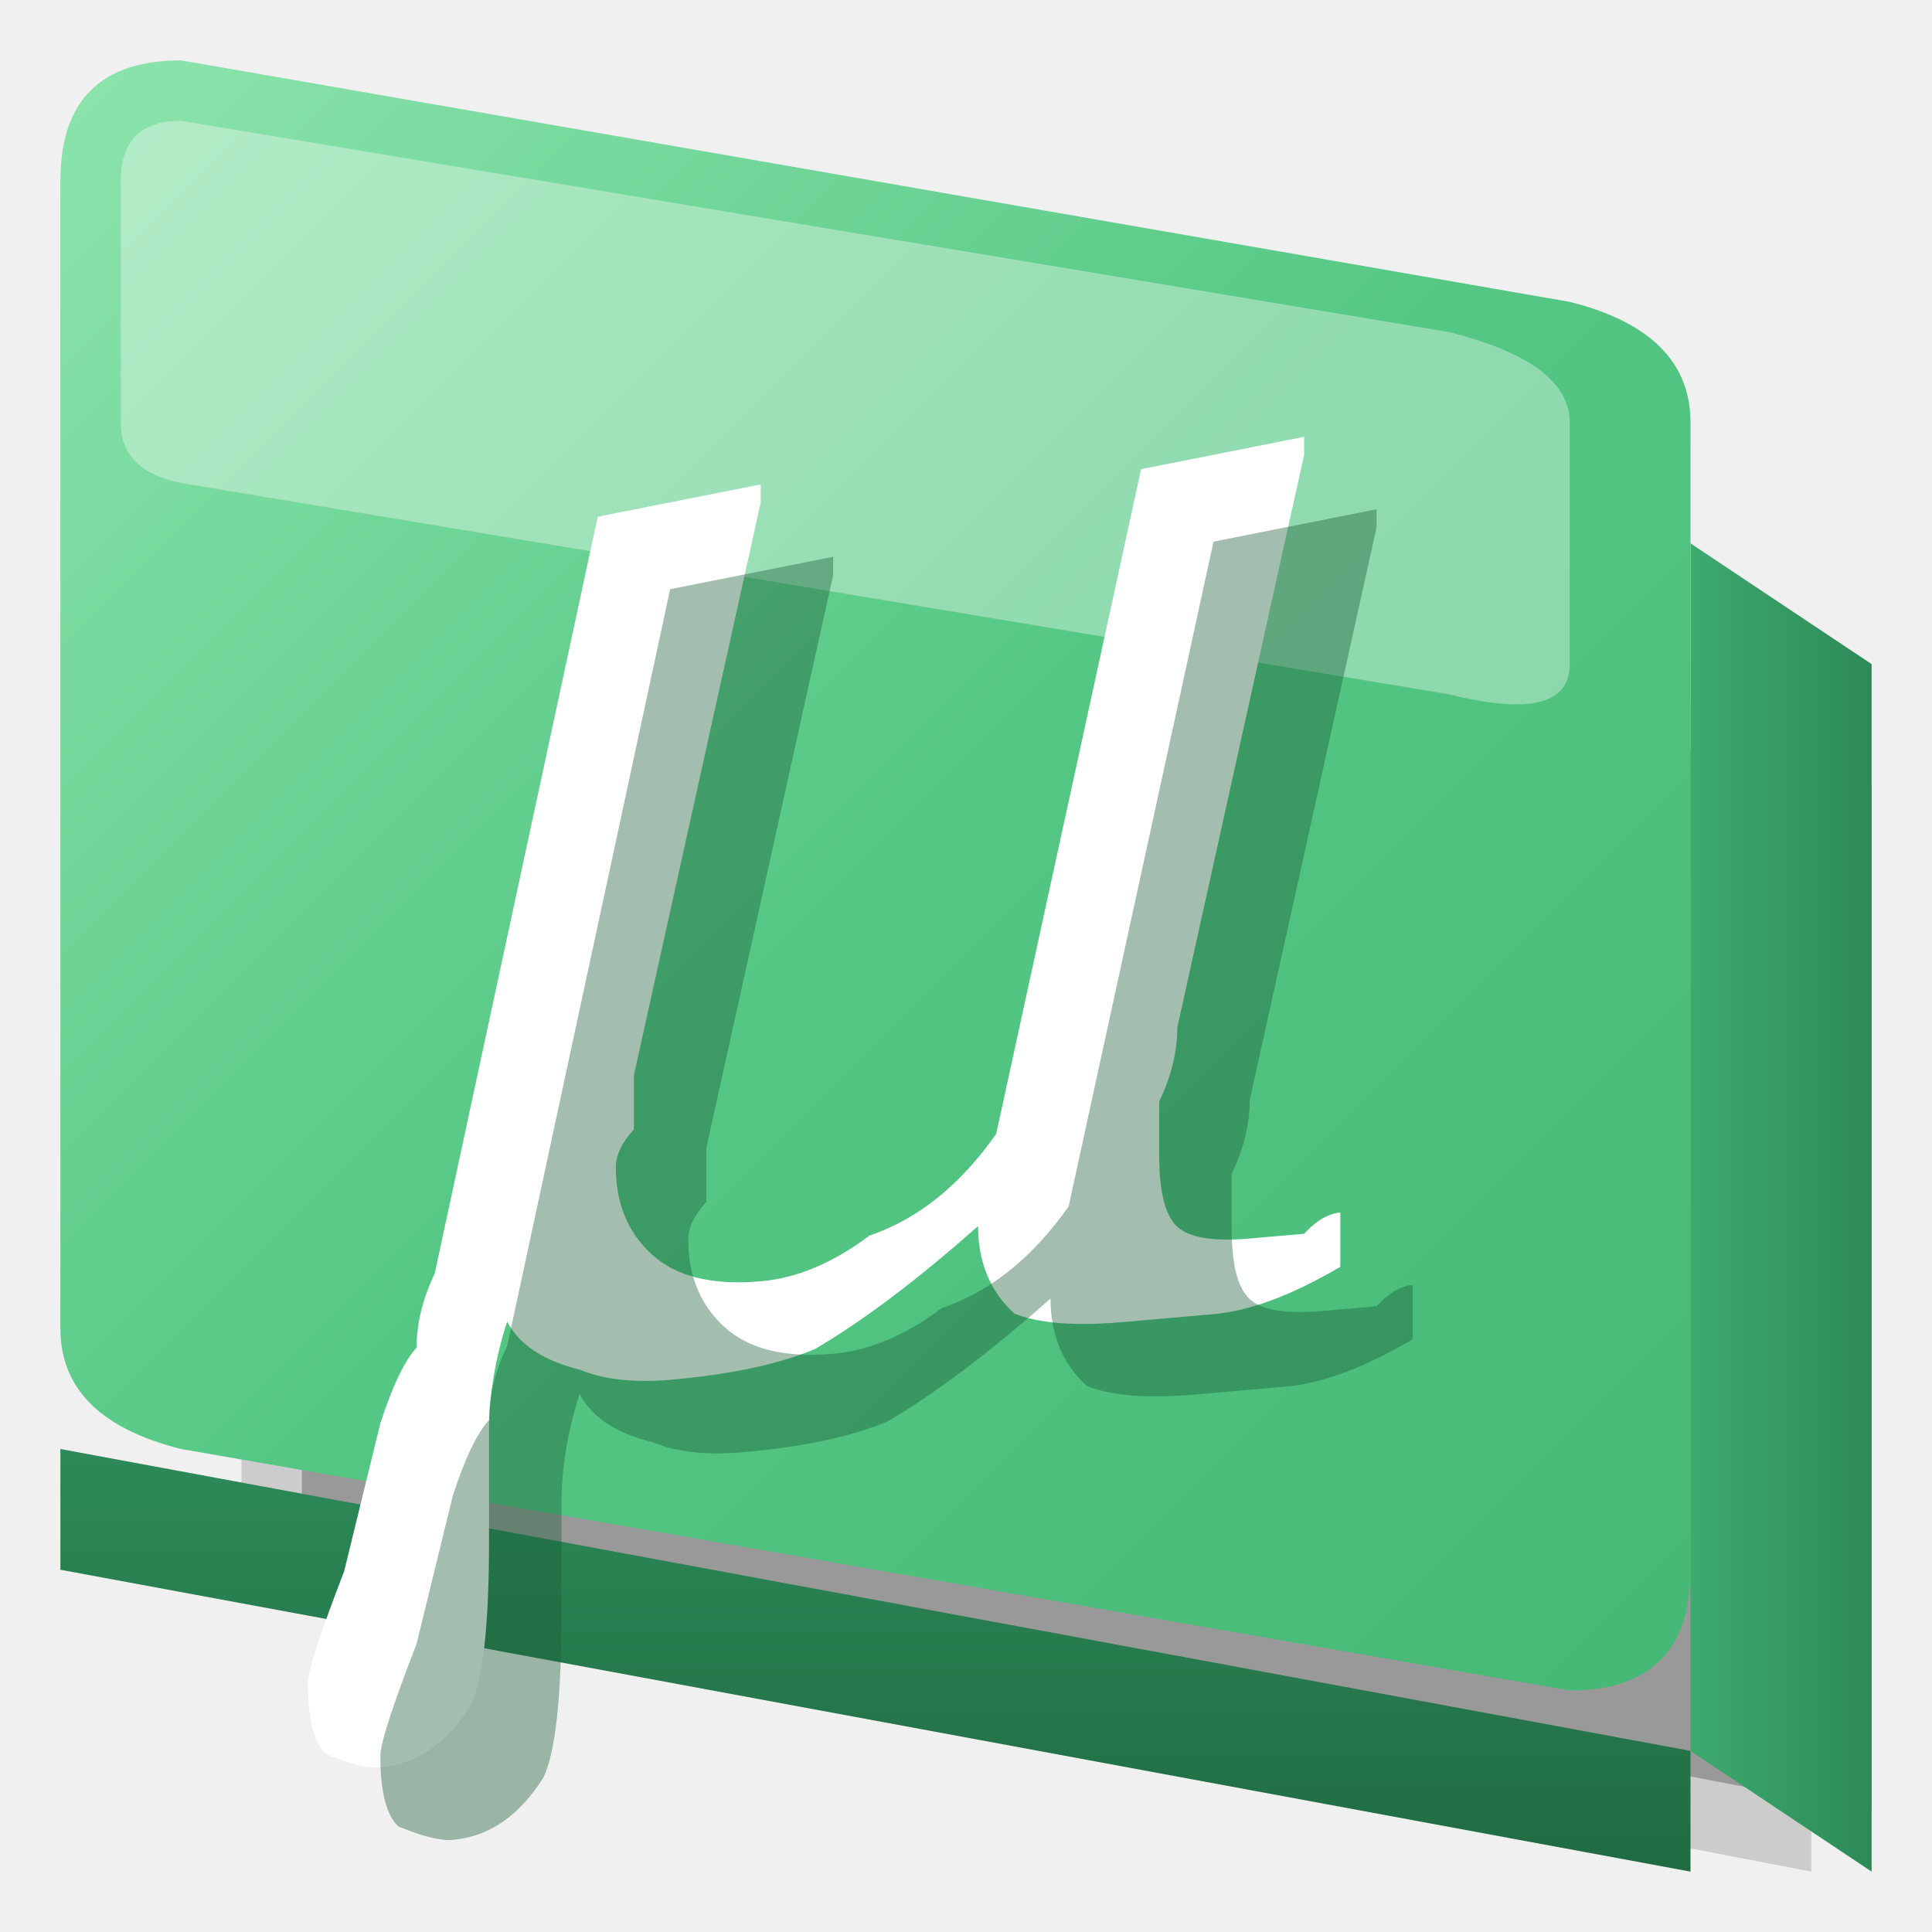
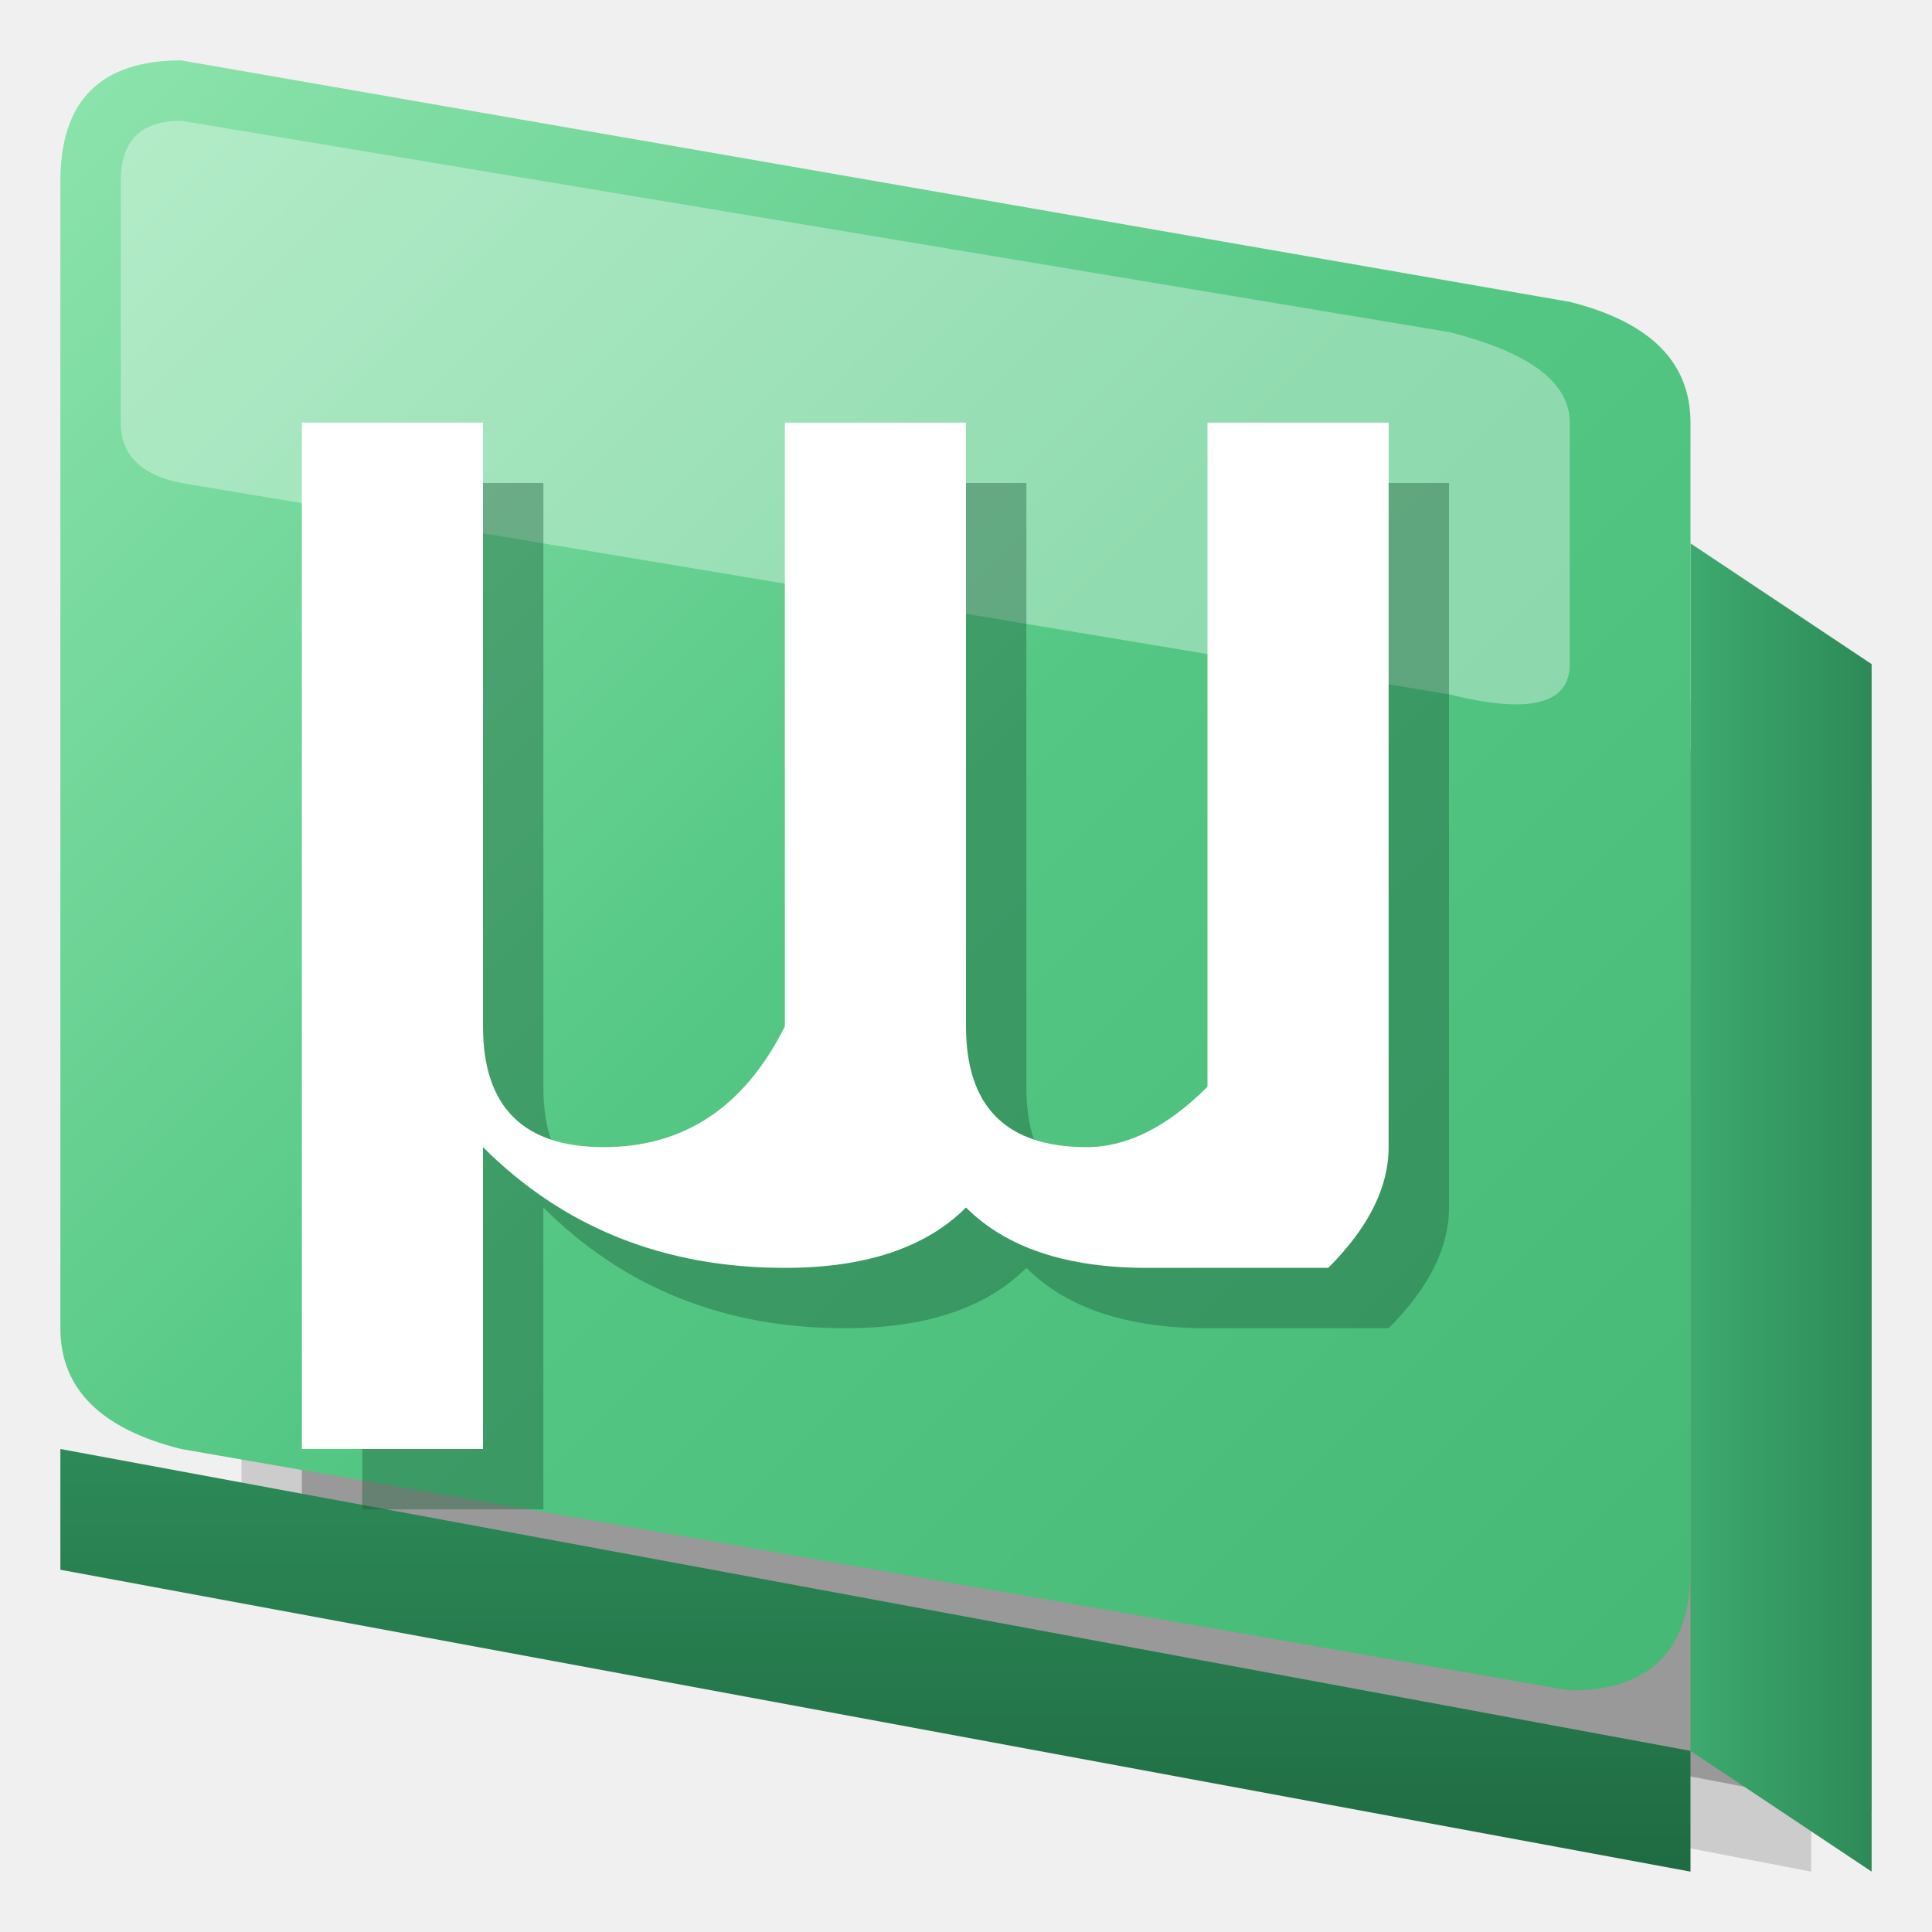
<svg xmlns="http://www.w3.org/2000/svg" viewBox="0 0 32 32" width="32" height="32">
  <defs>
    <linearGradient id="topFace" x1="0%" y1="0%" x2="100%" y2="100%">
      <stop offset="0%" style="stop-color:#8DE4AD" />
      <stop offset="50%" style="stop-color:#54C784" />
      <stop offset="100%" style="stop-color:#45B876" />
    </linearGradient>
    <linearGradient id="rightEdge" x1="0%" y1="0%" x2="100%" y2="0%">
      <stop offset="0%" style="stop-color:#3DAA6E" />
      <stop offset="100%" style="stop-color:#2D8A58" />
    </linearGradient>
    <linearGradient id="bottomEdge" x1="0%" y1="0%" x2="0%" y2="100%">
      <stop offset="0%" style="stop-color:#2D8A58" />
      <stop offset="100%" style="stop-color:#1F6B42" />
    </linearGradient>
  </defs>
  <path d="M 5 8 L 31 13 L 31 30 L 5 25 Z" fill="#000000" opacity="0.25" />
  <path d="M 4 7 L 30 12 L 30 31 L 4 26 Z" fill="#000000" opacity="0.15" />
  <path d="M 1 26 L 28 31 L 28 29 L 1 24 Z" fill="url(#bottomEdge)" />
  <path d="M 28 29 L 31 31 L 31 11 L 28 9 Z" fill="url(#rightEdge)" />
  <path d="M 1 3 Q 1 1 3 1 L 26 5 Q 28 5.5 28 7 L 28 26 Q 28 28 26 28 L 3 24 Q 1 23.5 1 22 Z" fill="url(#topFace)" />
  <path d="M 3 2 L 24 5.5 Q 26 6 26 7 L 26 11 Q 26 12 24 11.5 L 3 8 Q 2 7.8 2 7 L 2 3 Q 2 2 3 2 Z" fill="#FFFFFF" opacity="0.35" />
-   <g transform="translate(6, 23) scale(0.30, -0.30) skewY(5)">
-     <path fill="#FFFFFF" d="M 34 6 L 34 6 Q 29 2 25 0 Q 22 -1 17 -1 Q 14 -1 12 0 Q 9 1 8 3 L 8 3 Q 7 0 7 -3 Q 7 -6 7 -9 Q 7 -16 6 -18 Q 4 -21 1 -21 Q 0 -21 -2 -20 Q -3 -19 -3 -16 Q -3 -15 -1 -10 Q 0 -6 1 -2 Q 2 1 3 2 Q 3 4 4 6 L 13 47 L 22 48 L 22 47 L 15 16 Q 15 15 15 13 Q 14 12 14 11 Q 14 8 16 6 Q 18 4 22 4 Q 25 4 28 6 Q 32 7 35 11 L 43 47 L 52 48 L 52 47 L 45 16 Q 45 14 44 12 Q 44 10 44 9 Q 44 6 45 5 Q 46 4 49 4 Q 50 4 52 4 Q 53 5 54 5 L 54 2 Q 50 0 47 0 Q 44 0 42 0 Q 38 0 36 1 Q 34 3 34 6 Z" />
-   </g>
-   <g transform="translate(7.2, 24.2) scale(0.30, -0.30) skewY(5)">
-     <path fill="#1A5A38" opacity="0.4" d="M 34 6 L 34 6 Q 29 2 25 0 Q 22 -1 17 -1 Q 14 -1 12 0 Q 9 1 8 3 L 8 3 Q 7 0 7 -3 Q 7 -6 7 -9 Q 7 -16 6 -18 Q 4 -21 1 -21 Q 0 -21 -2 -20 Q -3 -19 -3 -16 Q -3 -15 -1 -10 Q 0 -6 1 -2 Q 2 1 3 2 Q 3 4 4 6 L 13 47 L 22 48 L 22 47 L 15 16 Q 15 15 15 13 Q 14 12 14 11 Q 14 8 16 6 Q 18 4 22 4 Q 25 4 28 6 Q 32 7 35 11 L 43 47 L 52 48 L 52 47 L 45 16 Q 45 14 44 12 Q 44 10 44 9 Q 44 6 45 5 Q 46 4 49 4 Q 50 4 52 4 Q 53 5 54 5 L 54 2 Q 50 0 47 0 Q 44 0 42 0 Q 38 0 36 1 Q 34 3 34 6 Z" />
-   </g>
+   <path fill="#1A5A38" opacity="0.4" d="M 9 8 L 9 18 Q 9 20 11 20 L 11 20 Q 13 20 14 18 L 14 8 L 17 8 L 17 18 Q 17 20 19 20 Q 20 20 21 19 L 21 8 L 24 8 L 24 20 Q 24 21 23 22 L 20 22 Q 18 22 17 21 Q 16 22 14 22 Q 11 22 9 20 L 9 25 L 6 25 L 6 8 Z" />
+   <path fill="#FFFFFF" d="M 8 7 L 8 17 Q 8 19 10 19 L 10 19 Q 12 19 13 17 L 13 7 L 16 7 L 16 17 Q 16 19 18 19 Q 19 19 20 18 L 20 7 L 23 7 L 23 19 Q 23 20 22 21 L 19 21 Q 17 21 16 20 Q 15 21 13 21 Q 10 21 8 19 L 8 24 L 5 24 L 5 7 Z" />
</svg>
